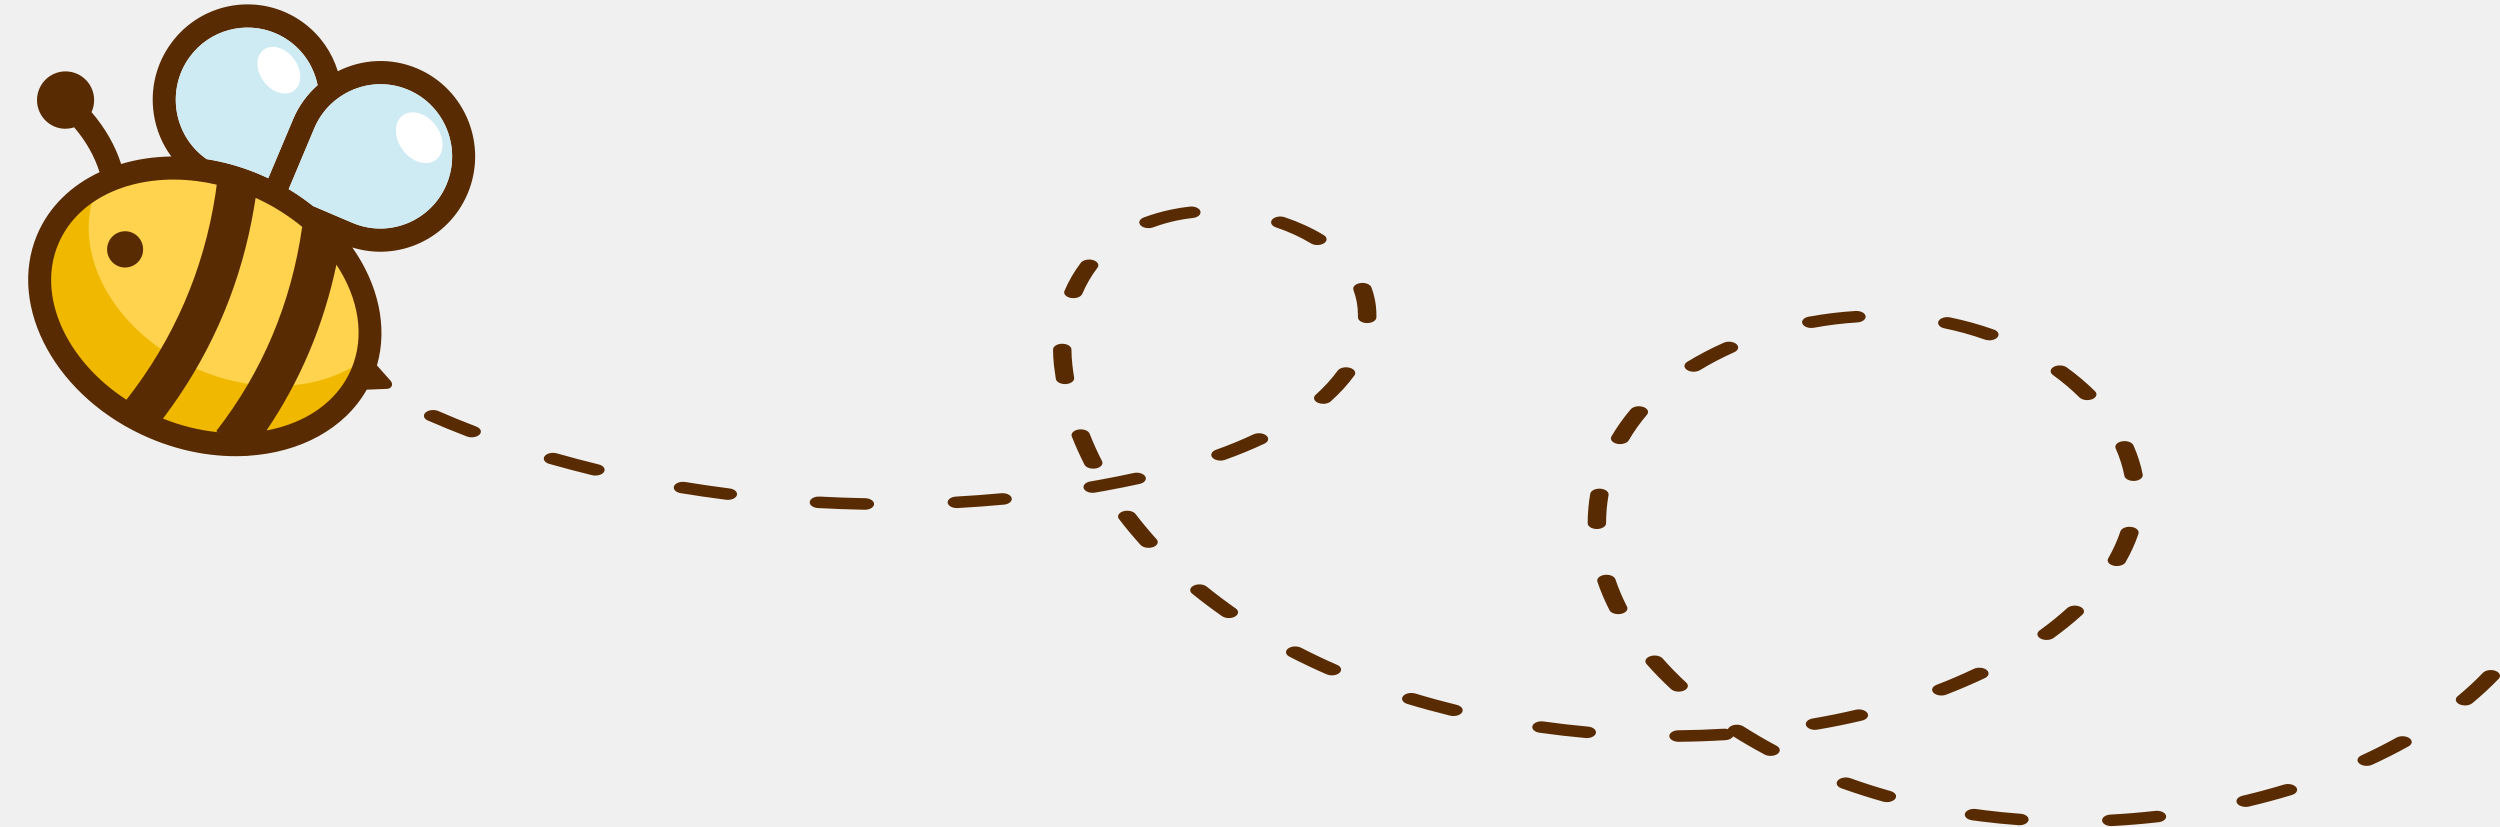
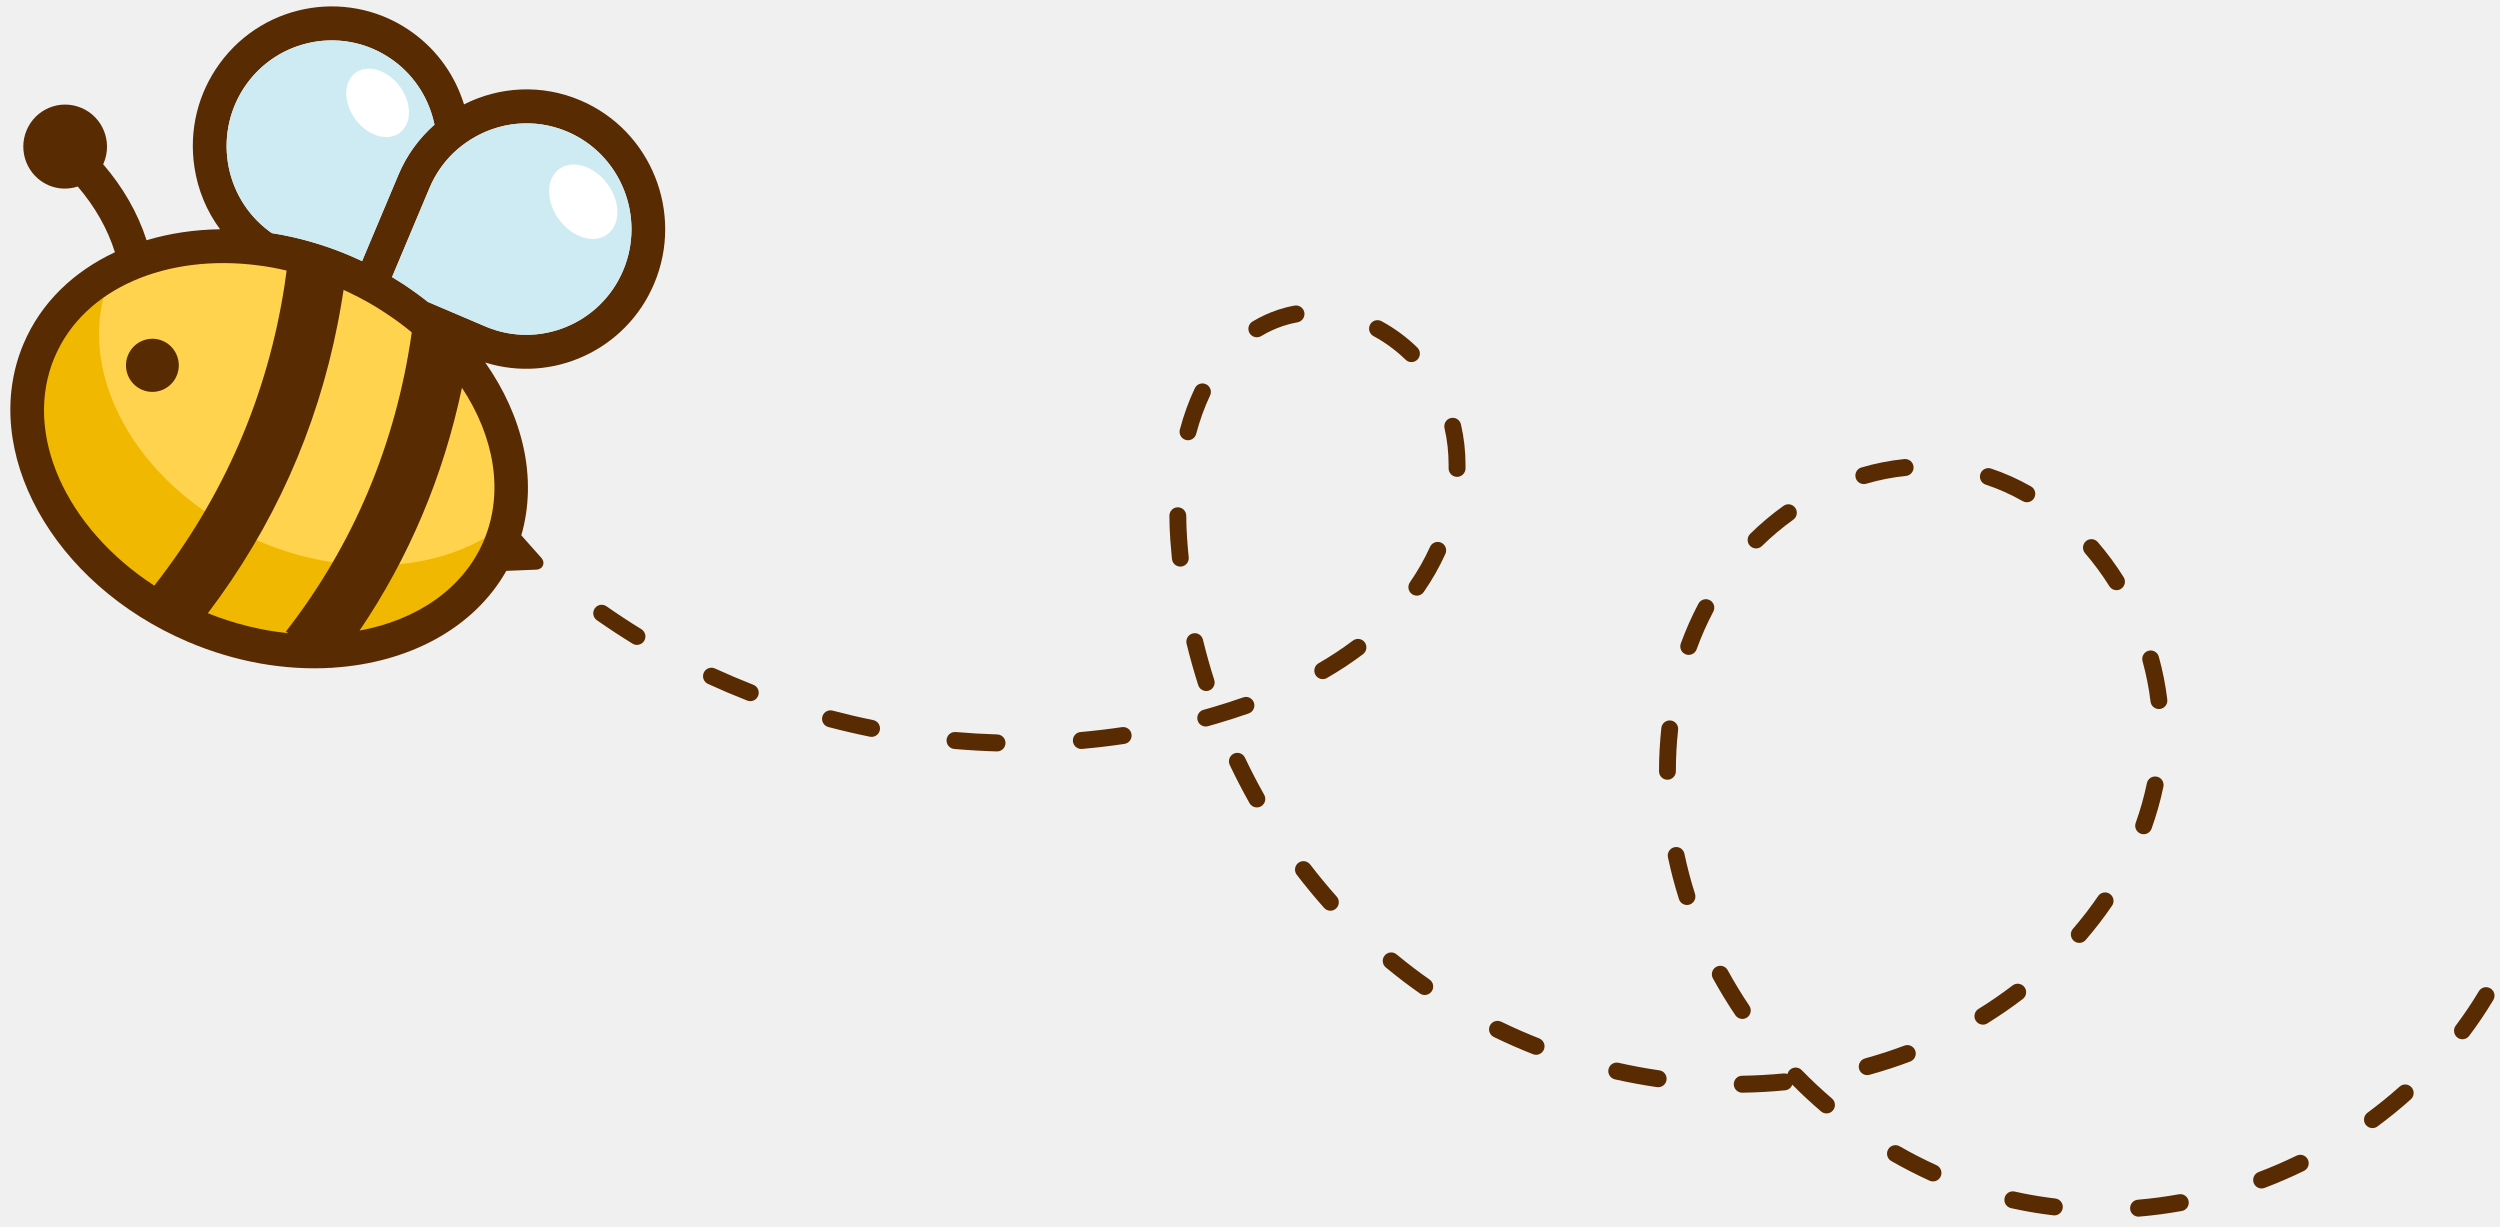
- <svg xmlns="http://www.w3.org/2000/svg" width="230" height="76" viewBox="0 0 230 76" fill="none">
-   <path d="M14.381 38.936C6.731 35.676 2.549 28.233 5.041 22.311C7.532 16.389 15.754 14.232 23.404 17.492C31.055 20.752 35.236 28.195 32.745 34.117C30.253 40.038 22.032 42.196 14.381 38.936Z" fill="#FFD34E" />
-   <path d="M8.616 18.067C6.72 23.862 10.864 30.857 18.213 33.99C23.592 36.283 29.249 35.895 33.003 33.406C32.925 33.642 32.841 33.876 32.744 34.108C30.252 40.03 22.03 42.186 14.382 38.925C6.731 35.665 2.551 28.222 5.043 22.3C5.784 20.541 7.03 19.118 8.616 18.067Z" fill="#F0B900" />
-   <path d="M9.984 22.292C9.627 23.141 10.019 24.12 10.864 24.48C11.704 24.837 12.681 24.442 13.038 23.594C13.395 22.745 12.997 21.764 12.158 21.406C11.315 21.047 10.341 21.444 9.984 22.292Z" fill="#592B02" />
-   <path d="M7.058 6.777C8.395 7.347 9.018 8.897 8.452 10.242C8.441 10.266 8.424 10.281 8.413 10.306C9.668 11.767 10.589 13.362 11.145 15.087C12.588 14.655 14.141 14.419 15.761 14.398C14.921 13.265 14.365 11.933 14.149 10.493C13.801 8.174 14.367 5.863 15.748 3.973C18.595 0.076 24.068 -0.763 27.937 2.108C29.45 3.228 30.533 4.783 31.08 6.556C33.288 5.436 35.951 5.262 38.398 6.307C42.822 8.193 44.9 13.351 43.024 17.807C41.262 21.992 36.636 24.09 32.415 22.766C34.784 26.143 35.707 30.055 34.68 33.618L35.257 34.269L35.928 35.024C36.215 35.343 36.038 35.76 35.612 35.775L34.605 35.815L33.74 35.85C31.681 39.482 27.572 41.637 22.829 41.931C22.819 41.939 22.816 41.948 22.808 41.952L22.786 41.937C19.894 42.111 16.775 41.598 13.741 40.304C5.236 36.678 0.601 28.289 3.413 21.605C4.503 19.013 6.556 17.059 9.158 15.84C8.692 14.362 7.905 12.98 6.822 11.714C6.243 11.901 5.607 11.896 5.008 11.641C3.671 11.072 3.048 9.521 3.612 8.18C4.178 6.835 5.718 6.208 7.055 6.777H7.058ZM32.331 33.93C33.608 30.898 32.973 27.415 30.95 24.352C29.787 29.889 27.637 34.998 24.52 39.601C28.119 38.937 31.052 36.968 32.331 33.93ZM32.426 20.502C35.776 21.929 39.656 20.348 41.076 16.977C42.494 13.606 40.923 9.701 37.574 8.272C35.506 7.39 33.245 7.654 31.477 8.776C31.101 9.015 30.742 9.291 30.414 9.607C29.793 10.21 29.275 10.944 28.918 11.795L26.56 17.4C26.8 17.543 27.031 17.689 27.262 17.838C27.801 18.196 28.322 18.569 28.817 18.964L32.426 20.502ZM14.994 38.511C16.678 39.184 18.379 39.596 20.035 39.763L19.896 39.658C24.139 34.208 26.8 27.887 27.799 20.876C27.779 20.856 27.757 20.841 27.736 20.82C27.193 20.374 26.612 19.953 26 19.56C25.708 19.365 25.404 19.185 25.09 19.003C24.692 18.775 24.278 18.565 23.854 18.361C23.744 18.309 23.633 18.26 23.517 18.206C23.471 18.533 23.409 18.859 23.357 19.185C23.292 19.575 23.22 19.966 23.143 20.35C21.839 26.989 19.11 33.078 14.994 38.511ZM24.68 16.396L26.968 10.963C27.492 9.716 28.278 8.669 29.225 7.828C28.905 6.279 28.045 4.837 26.681 3.827C26.255 3.513 25.81 3.26 25.341 3.059C22.596 1.889 19.296 2.717 17.452 5.241C15.297 8.189 15.924 12.358 18.854 14.527L19.008 14.64C20.648 14.898 22.311 15.37 23.945 16.067C24.195 16.174 24.44 16.284 24.68 16.398V16.396ZM5.367 22.438C3.342 27.248 6.106 33.189 11.629 36.777C15.995 31.2 18.746 24.854 19.816 17.883C19.858 17.589 19.899 17.288 19.939 16.992C19.349 16.85 18.755 16.743 18.172 16.668C12.437 15.919 7.202 18.082 5.369 22.438H5.367Z" fill="#592B02" />
-   <path d="M18.854 14.525L19.008 14.638C20.648 14.896 22.311 15.368 23.945 16.065C24.195 16.172 24.44 16.282 24.68 16.396L26.968 10.963C27.492 9.716 28.278 8.669 29.225 7.828C28.905 6.279 28.045 4.837 26.681 3.827C26.255 3.513 25.81 3.26 25.341 3.059C22.596 1.889 19.296 2.717 17.452 5.241C15.297 8.189 15.924 12.358 18.854 14.527V14.525Z" fill="#CEEAF2" />
-   <path d="M28.918 11.795L26.56 17.4C26.8 17.543 27.031 17.689 27.262 17.838C27.801 18.196 28.322 18.569 28.817 18.964L32.426 20.502C35.776 21.929 39.656 20.348 41.076 16.977C42.494 13.606 40.923 9.701 37.574 8.272C35.506 7.39 33.245 7.654 31.477 8.776C31.101 9.015 30.742 9.291 30.414 9.607C29.793 10.21 29.275 10.944 28.918 11.795Z" fill="#CEEAF2" />
-   <path d="M37.038 10.628C36.208 11.259 36.219 12.682 37.064 13.81C37.908 14.935 39.267 15.338 40.097 14.707C40.927 14.076 40.916 12.652 40.071 11.525C39.226 10.399 37.868 9.997 37.038 10.628Z" fill="white" />
-   <path d="M24.272 7.508C23.496 6.474 23.485 5.166 24.248 4.586C25.011 4.006 26.259 4.375 27.034 5.41C27.81 6.444 27.821 7.752 27.058 8.332C26.295 8.912 25.048 8.543 24.272 7.508Z" fill="white" />
-   <path d="M169.085 71.797C168.852 72.05 168.992 72.375 169.4 72.521C170.653 72.968 171.945 73.383 173.243 73.75C173.357 73.782 173.476 73.797 173.592 73.797C173.913 73.797 174.223 73.681 174.366 73.483C174.559 73.216 174.366 72.901 173.94 72.78C172.693 72.427 171.445 72.03 170.24 71.597C169.832 71.452 169.317 71.539 169.085 71.795V71.797ZM178.161 63.006C179.343 62.549 180.495 62.056 181.588 61.536C181.96 61.359 182.493 61.405 182.776 61.639C183.059 61.872 182.987 62.206 182.612 62.383C181.478 62.922 180.278 63.437 179.049 63.911C178.912 63.965 178.757 63.989 178.605 63.989C178.319 63.989 178.042 63.9 177.882 63.737C177.638 63.487 177.76 63.161 178.158 63.006H178.161ZM190.18 55.948C190.445 55.706 190.972 55.644 191.359 55.81C191.746 55.976 191.844 56.307 191.579 56.547C190.775 57.282 189.882 58.004 188.929 58.693C188.763 58.814 188.527 58.876 188.289 58.876C188.093 58.876 187.893 58.833 187.733 58.745C187.378 58.553 187.343 58.217 187.649 57.995C188.56 57.338 189.412 56.648 190.183 55.947L190.18 55.948ZM166.759 66.101C167.441 65.984 168.117 65.857 168.79 65.722C169.436 65.592 170.076 65.45 170.713 65.301C171.151 65.196 171.639 65.336 171.806 65.61C171.972 65.885 171.749 66.191 171.311 66.295C170.647 66.452 169.981 66.599 169.308 66.734C168.611 66.875 167.912 67.006 167.206 67.127C167.132 67.14 167.054 67.146 166.98 67.146C166.608 67.146 166.265 66.991 166.164 66.756C166.039 66.474 166.304 66.181 166.756 66.103L166.759 66.101ZM147.617 52.889C148.076 52.827 148.525 53.012 148.62 53.299C148.903 54.139 149.261 54.984 149.683 55.81C149.826 56.09 149.579 56.389 149.135 56.478C149.049 56.495 148.963 56.504 148.876 56.504C148.519 56.504 148.186 56.361 148.07 56.135C147.629 55.273 147.257 54.392 146.962 53.519C146.867 53.232 147.159 52.95 147.617 52.891V52.889ZM151.818 60.374C152.229 60.232 152.744 60.325 152.967 60.583C153.631 61.338 154.36 62.084 155.137 62.804C155.399 63.047 155.298 63.377 154.911 63.541C154.765 63.603 154.601 63.633 154.438 63.633C154.167 63.633 153.899 63.551 153.735 63.4C152.928 62.653 152.172 61.879 151.481 61.096C151.255 60.838 151.404 60.515 151.815 60.374H151.818ZM166.402 29.134C167.822 28.873 169.272 28.698 170.71 28.608C171.174 28.585 171.591 28.793 171.636 29.084C171.68 29.375 171.341 29.636 170.874 29.664C169.543 29.746 168.197 29.91 166.879 30.153C166.798 30.168 166.718 30.173 166.64 30.173C166.274 30.173 165.935 30.022 165.828 29.791C165.697 29.509 165.953 29.214 166.402 29.132V29.134ZM149.049 40.859C148.951 40.859 148.853 40.848 148.757 40.826C148.32 40.725 148.094 40.419 148.254 40.145C148.76 39.283 149.356 38.445 150.026 37.656C150.246 37.397 150.758 37.3 151.172 37.436C151.586 37.574 151.74 37.895 151.52 38.154C150.886 38.901 150.32 39.693 149.844 40.511C149.719 40.725 149.394 40.858 149.049 40.858V40.859ZM154.414 67.185C155.801 67.172 157.2 67.123 158.573 67.041C158.713 67.034 158.85 67.047 158.972 67.077C159.007 66.985 159.085 66.898 159.201 66.825C159.534 66.62 160.07 66.622 160.398 66.832C161.365 67.45 162.389 68.047 163.44 68.609C163.797 68.799 163.839 69.133 163.538 69.357C163.372 69.48 163.133 69.543 162.892 69.543C162.699 69.543 162.502 69.502 162.345 69.416C161.35 68.886 160.377 68.325 159.454 67.743C159.35 67.933 159.076 68.077 158.736 68.097C157.319 68.183 155.872 68.234 154.438 68.246H154.426C153.964 68.246 153.586 68.013 153.577 67.724C153.571 67.431 153.943 67.189 154.411 67.185H154.414ZM181.793 74.429C182.061 74.466 182.329 74.502 182.6 74.537C183.672 74.674 184.776 74.784 185.881 74.864C186.345 74.897 186.679 75.16 186.625 75.451C186.575 75.722 186.208 75.922 185.786 75.922C185.753 75.922 185.72 75.922 185.687 75.918C184.535 75.834 183.383 75.72 182.267 75.578C181.984 75.543 181.704 75.506 181.424 75.466C180.969 75.403 180.68 75.119 180.781 74.832C180.882 74.547 181.335 74.366 181.793 74.429ZM156.408 34.048C156.245 34.149 156.03 34.199 155.816 34.199C155.602 34.199 155.375 34.145 155.212 34.039C154.884 33.83 154.89 33.492 155.223 33.289C156.262 32.651 157.391 32.061 158.573 31.535C158.954 31.363 159.484 31.421 159.755 31.66C160.025 31.899 159.936 32.231 159.555 32.401C158.445 32.895 157.388 33.449 156.408 34.048ZM194.169 74.94C195.535 74.869 196.92 74.754 198.289 74.601C198.748 74.549 199.191 74.741 199.272 75.03C199.355 75.319 199.048 75.595 198.587 75.645C197.167 75.806 195.729 75.924 194.309 75.998C194.285 75.998 194.261 76 194.237 76C193.803 76 193.431 75.791 193.395 75.513C193.356 75.222 193.702 74.965 194.169 74.94ZM99.568 27.037C99.467 27.274 99.124 27.431 98.749 27.431C98.678 27.431 98.603 27.425 98.529 27.412C98.076 27.336 97.809 27.046 97.931 26.763C98.327 25.834 98.833 24.964 99.434 24.179C99.636 23.914 100.143 23.802 100.565 23.929C100.988 24.056 101.167 24.373 100.964 24.636C100.408 25.364 99.94 26.17 99.571 27.035L99.568 27.037ZM196.08 48.475C196.539 48.535 196.833 48.816 196.738 49.103C196.446 49.984 196.044 50.867 195.55 51.727C195.425 51.943 195.101 52.077 194.752 52.077C194.657 52.077 194.559 52.068 194.464 52.046C194.023 51.947 193.797 51.643 193.955 51.367C194.422 50.553 194.8 49.719 195.077 48.887C195.172 48.6 195.622 48.417 196.08 48.477V48.475ZM183.014 31.309C182.874 31.309 182.728 31.287 182.597 31.24C181.4 30.815 180.15 30.468 178.888 30.209C178.444 30.117 178.2 29.817 178.349 29.539C178.495 29.261 178.974 29.11 179.418 29.201C180.787 29.483 182.139 29.86 183.434 30.319C183.842 30.462 183.985 30.787 183.755 31.043C183.6 31.216 183.312 31.313 183.017 31.313L183.014 31.309ZM220.468 67.866C220.816 67.67 221.352 67.691 221.665 67.911C221.974 68.129 221.945 68.465 221.593 68.661C220.525 69.256 219.396 69.827 218.238 70.358C218.086 70.427 217.911 70.461 217.738 70.461C217.476 70.461 217.22 70.386 217.053 70.245C216.776 70.008 216.86 69.676 217.235 69.502C218.351 68.989 219.438 68.439 220.468 67.866ZM196.384 44.242C196.348 44.244 196.315 44.245 196.283 44.245C195.86 44.245 195.494 44.048 195.443 43.777C195.282 42.936 195.011 42.089 194.642 41.255C194.517 40.973 194.779 40.68 195.232 40.602C195.681 40.522 196.149 40.688 196.277 40.971C196.67 41.856 196.958 42.757 197.128 43.652C197.185 43.943 196.851 44.208 196.387 44.244L196.384 44.242ZM206.297 73.211C207.592 72.905 208.878 72.558 210.12 72.183C210.543 72.056 211.049 72.166 211.251 72.429C211.454 72.692 211.278 73.011 210.858 73.138C209.572 73.528 208.238 73.886 206.899 74.203C206.8 74.228 206.699 74.237 206.601 74.237C206.259 74.237 205.937 74.106 205.809 73.894C205.642 73.62 205.866 73.314 206.303 73.209L206.297 73.211ZM228.426 61.902C228.667 61.65 229.188 61.569 229.59 61.721C229.991 61.872 230.119 62.198 229.878 62.45C229.14 63.217 228.324 63.972 227.455 64.692C227.288 64.831 227.035 64.903 226.779 64.903C226.601 64.903 226.422 64.868 226.27 64.795C225.898 64.618 225.824 64.286 226.103 64.051C226.937 63.359 227.72 62.635 228.429 61.9L228.426 61.902ZM191.311 36.563C190.573 35.832 189.751 35.138 188.867 34.498C188.56 34.276 188.599 33.942 188.95 33.748C189.304 33.556 189.837 33.58 190.144 33.802C191.085 34.481 191.96 35.22 192.743 35.996C192.993 36.244 192.874 36.572 192.478 36.729C192.338 36.785 192.18 36.811 192.025 36.811C191.746 36.811 191.469 36.723 191.308 36.563H191.311ZM99.226 39.518C99.681 39.443 100.14 39.621 100.25 39.906C100.58 40.747 100.961 41.596 101.387 42.425C101.53 42.705 101.283 43.003 100.839 43.093C100.753 43.109 100.667 43.119 100.58 43.119C100.223 43.119 99.889 42.975 99.773 42.749C99.339 41.897 98.946 41.025 98.606 40.16C98.493 39.874 98.773 39.587 99.226 39.518ZM97.722 31.627H97.725C98.193 31.627 98.571 31.861 98.574 32.154C98.577 32.625 98.606 33.097 98.657 33.559C98.702 33.957 98.755 34.354 98.821 34.751C98.868 35.042 98.529 35.304 98.065 35.333C98.035 35.333 98.005 35.335 97.978 35.335C97.55 35.335 97.18 35.132 97.136 34.858C97.07 34.449 97.014 34.041 96.966 33.632C96.912 33.145 96.883 32.649 96.88 32.158C96.88 31.865 97.255 31.627 97.722 31.625V31.627ZM100.3 44.296C100.619 44.242 100.937 44.186 101.256 44.126C102.298 43.936 103.316 43.732 104.29 43.518C104.73 43.419 105.215 43.566 105.37 43.844C105.525 44.12 105.293 44.425 104.849 44.52C103.849 44.74 102.801 44.949 101.732 45.145C101.405 45.204 101.077 45.262 100.75 45.32C100.675 45.333 100.601 45.339 100.527 45.339C100.154 45.339 99.812 45.184 99.711 44.947C99.589 44.665 99.854 44.372 100.303 44.294L100.3 44.296ZM87.958 45.684C89.348 45.607 90.747 45.505 92.114 45.378C92.578 45.335 93.007 45.535 93.075 45.826C93.144 46.115 92.825 46.385 92.361 46.428C90.958 46.559 89.526 46.663 88.103 46.742C88.08 46.742 88.053 46.743 88.029 46.743C87.594 46.743 87.225 46.535 87.187 46.258C87.145 45.967 87.49 45.708 87.958 45.684ZM51.227 41.708C52.495 42.07 53.793 42.413 55.085 42.729C55.523 42.835 55.737 43.143 55.568 43.415C55.437 43.626 55.118 43.753 54.779 43.753C54.677 43.753 54.573 43.742 54.472 43.718C53.15 43.395 51.822 43.044 50.525 42.675C50.099 42.553 49.911 42.238 50.105 41.971C50.298 41.705 50.801 41.587 51.227 41.708ZM39.152 37.951C39.42 37.71 39.947 37.651 40.331 37.818C41.465 38.313 42.644 38.794 43.835 39.251C44.234 39.404 44.362 39.731 44.118 39.981C43.957 40.145 43.68 40.234 43.395 40.234C43.246 40.234 43.091 40.21 42.954 40.156C41.733 39.69 40.525 39.195 39.364 38.69C38.98 38.522 38.884 38.192 39.152 37.951ZM75.412 45.684C76.797 45.758 78.202 45.809 79.592 45.835C80.059 45.844 80.429 46.089 80.414 46.382C80.402 46.671 80.024 46.898 79.568 46.898H79.544C78.121 46.872 76.684 46.82 75.266 46.743C74.799 46.717 74.454 46.462 74.496 46.169C74.537 45.876 74.948 45.656 75.412 45.686V45.684ZM103.34 47.038C103.763 46.911 104.269 47.023 104.471 47.288C105.07 48.072 105.722 48.853 106.403 49.609C106.635 49.865 106.493 50.187 106.085 50.333C105.954 50.38 105.808 50.402 105.668 50.402C105.373 50.402 105.087 50.305 104.93 50.133C104.227 49.357 103.56 48.555 102.944 47.747C102.742 47.482 102.92 47.165 103.343 47.038H103.34ZM63.049 44.344C64.4 44.566 65.773 44.766 67.127 44.938C67.586 44.995 67.883 45.275 67.791 45.563C67.711 45.814 67.357 45.988 66.961 45.988C66.904 45.988 66.847 45.984 66.791 45.977C65.404 45.801 63.998 45.598 62.617 45.37C62.165 45.296 61.894 45.007 62.013 44.723C62.132 44.44 62.593 44.272 63.046 44.344H63.049ZM146.066 48.139C146.066 47.23 146.147 46.318 146.301 45.43C146.352 45.139 146.769 44.93 147.236 44.96C147.701 44.992 148.037 45.255 147.986 45.546C147.837 46.395 147.76 47.268 147.76 48.137C147.76 48.43 147.379 48.669 146.912 48.669C146.444 48.669 146.063 48.43 146.066 48.137V48.139ZM121.738 37.152C121.571 37.152 121.402 37.121 121.253 37.057C120.869 36.889 120.776 36.559 121.041 36.319C121.821 35.617 122.503 34.871 123.066 34.1C123.259 33.834 123.762 33.716 124.188 33.839C124.614 33.96 124.801 34.276 124.605 34.542C124 35.371 123.268 36.173 122.429 36.927C122.265 37.074 122 37.154 121.732 37.154L121.738 37.152ZM130.211 63.803C131.449 64.18 132.735 64.53 134.03 64.849C134.465 64.957 134.682 65.265 134.509 65.538C134.378 65.747 134.06 65.875 133.72 65.875C133.616 65.875 133.512 65.864 133.411 65.84C132.074 65.511 130.746 65.15 129.469 64.762C129.049 64.633 128.871 64.316 129.076 64.053C129.279 63.788 129.788 63.679 130.208 63.806L130.211 63.803ZM105.662 20.991C105.373 20.991 105.093 20.899 104.936 20.733C104.694 20.481 104.825 20.155 105.227 20.006C106.037 19.701 106.909 19.453 107.817 19.265C108.353 19.155 108.907 19.067 109.458 19.008C109.919 18.959 110.357 19.151 110.437 19.44C110.518 19.73 110.208 20.004 109.746 20.054C109.276 20.106 108.803 20.179 108.344 20.274C107.555 20.436 106.799 20.653 106.097 20.916C105.96 20.966 105.811 20.991 105.662 20.991ZM142.003 66.375C143.354 66.566 144.735 66.724 146.105 66.847C146.569 66.888 146.888 67.159 146.822 67.448C146.763 67.713 146.4 67.903 145.986 67.903C145.944 67.903 145.905 67.903 145.864 67.898C144.453 67.771 143.03 67.607 141.633 67.411C141.178 67.347 140.889 67.064 140.99 66.776C141.092 66.491 141.544 66.31 142.003 66.375ZM124.518 26.679C124.411 26.393 124.694 26.108 125.15 26.041C125.605 25.976 126.061 26.151 126.168 26.436C126.474 27.253 126.629 28.108 126.629 28.975V29.201C126.617 29.49 126.239 29.722 125.778 29.722H125.76C125.292 29.716 124.92 29.474 124.929 29.181V28.977C124.932 28.19 124.792 27.418 124.515 26.679H124.518ZM111.018 53.965C111.866 54.656 112.765 55.331 113.685 55.976C113.998 56.195 113.968 56.531 113.62 56.726C113.459 56.818 113.256 56.863 113.054 56.863C112.822 56.863 112.59 56.803 112.423 56.685C111.476 56.023 110.55 55.325 109.675 54.616C109.389 54.385 109.458 54.051 109.827 53.872C110.196 53.693 110.729 53.736 111.015 53.967L111.018 53.965ZM119.699 59.592C120.267 59.883 120.842 60.168 121.428 60.446C121.952 60.694 122.482 60.935 123.018 61.168C123.402 61.336 123.497 61.666 123.229 61.907C123.066 62.055 122.801 62.135 122.533 62.135C122.366 62.135 122.196 62.103 122.05 62.04C121.494 61.797 120.946 61.549 120.407 61.293C119.803 61.008 119.207 60.713 118.621 60.411C118.261 60.224 118.207 59.891 118.505 59.665C118.803 59.439 119.335 59.405 119.699 59.592ZM112.286 42.376C111.991 42.376 111.705 42.281 111.551 42.109C111.318 41.856 111.458 41.531 111.863 41.384C113.093 40.941 114.254 40.464 115.316 39.964C115.692 39.788 116.221 39.835 116.501 40.07C116.781 40.305 116.707 40.637 116.332 40.815C115.212 41.341 113.995 41.843 112.706 42.305C112.572 42.354 112.429 42.376 112.286 42.376ZM118.189 19.983C119.493 20.422 120.705 20.976 121.786 21.631C122.122 21.834 122.134 22.17 121.806 22.381C121.64 22.489 121.419 22.543 121.196 22.543C120.973 22.543 120.773 22.494 120.61 22.394C119.639 21.808 118.555 21.311 117.385 20.918C116.975 20.78 116.82 20.457 117.04 20.2C117.26 19.94 117.775 19.843 118.186 19.983H118.189Z" fill="#592B02" />
+ <svg xmlns="http://www.w3.org/2000/svg" width="157" height="77" viewBox="0 0 157 77" fill="none">
+   <g clip-path="url(#clip0_106_27874)">
+     <path d="M12.441 38.936C4.791 35.676 0.609 28.233 3.1 22.311C5.592 16.389 13.814 14.232 21.464 17.492C29.114 20.752 33.296 28.195 30.804 34.117C28.313 40.038 20.091 42.196 12.441 38.936Z" fill="#FFD34E" />
+     <path d="M6.676 18.067C4.779 23.862 8.924 30.857 16.273 33.99C21.651 36.283 27.309 35.895 31.062 33.406C30.984 33.642 30.901 33.876 30.804 34.108C28.312 40.03 20.09 42.186 12.441 38.925C4.79 35.665 0.611 28.222 3.103 22.3C3.843 20.541 5.09 19.118 6.676 18.067Z" fill="#F0B900" />
+     <path d="M8.043 22.292C7.686 23.141 8.079 24.12 8.924 24.48C9.763 24.837 10.74 24.442 11.097 23.594C11.455 22.745 11.056 21.764 10.217 21.406C9.374 21.047 8.401 21.444 8.043 22.292Z" fill="#592B02" />
+     <path d="M5.118 6.777C6.454 7.347 7.078 8.897 6.512 10.242C6.501 10.266 6.484 10.281 6.473 10.306C7.727 11.767 8.648 13.362 9.205 15.087C10.647 14.655 12.201 14.419 13.82 14.398C12.981 13.265 12.424 11.933 12.209 10.493C11.861 8.174 12.426 5.863 13.807 3.973C16.654 0.076 22.128 -0.763 25.997 2.108C27.51 3.228 28.593 4.783 29.14 6.556C31.347 5.436 34.01 5.262 36.458 6.307C40.881 8.193 42.96 13.351 41.084 17.807C39.322 21.992 34.695 24.09 30.474 22.766C32.843 26.143 33.767 30.055 32.739 33.618L33.316 34.269L33.988 35.024C34.275 35.343 34.098 35.76 33.672 35.775L32.665 35.815L31.799 35.85C29.741 39.482 25.632 41.637 20.888 41.931C20.879 41.939 20.875 41.948 20.868 41.952L20.846 41.937C17.953 42.111 14.834 41.598 11.801 40.304C3.296 36.678 -1.34 28.289 1.472 21.605C2.563 19.013 4.616 17.059 7.217 15.84C6.752 14.362 5.965 12.98 4.882 11.714C4.303 11.901 3.666 11.896 3.067 11.641C1.731 11.072 1.107 9.521 1.671 8.18C2.237 6.835 3.778 6.208 5.114 6.777H5.118ZM30.391 33.93C31.667 30.898 31.033 27.415 29.01 24.352C27.847 29.889 25.697 34.998 22.58 39.601C26.179 38.937 29.112 36.968 30.391 33.93ZM30.486 20.502C33.835 21.929 37.716 20.348 39.136 16.977C40.554 13.606 38.983 9.701 35.633 8.272C33.566 7.39 31.304 7.654 29.536 8.776C29.16 9.015 28.801 9.291 28.474 9.607C27.852 10.21 27.335 10.944 26.977 11.795L24.62 17.4C24.86 17.543 25.09 17.689 25.321 17.838C25.861 18.196 26.382 18.569 26.877 18.964L30.486 20.502ZM13.053 38.511C14.738 39.184 16.439 39.596 18.095 39.763L17.955 39.658C22.198 34.208 24.86 27.887 25.859 20.876C25.839 20.856 25.816 20.841 25.796 20.82C25.252 20.374 24.672 19.953 24.059 19.56C23.767 19.365 23.464 19.185 23.149 19.003C22.751 18.775 22.338 18.565 21.914 18.361C21.804 18.309 21.692 18.26 21.577 18.206C21.53 18.533 21.469 18.859 21.417 19.185C21.352 19.575 21.279 19.966 21.203 20.35C19.898 26.989 17.17 33.078 13.053 38.511ZM22.74 16.396L25.027 10.963C25.552 9.716 26.337 8.669 27.285 7.828C26.965 6.279 26.105 4.837 24.741 3.827C24.314 3.513 23.87 3.26 23.401 3.059C20.656 1.889 17.356 2.717 15.512 5.241C13.357 8.189 13.984 12.358 16.913 14.527L17.068 14.64C18.707 14.898 20.371 15.37 22.005 16.067C22.254 16.174 22.5 16.284 22.74 16.398V16.396ZM3.426 22.438C1.402 27.248 4.165 33.189 9.689 36.777C14.055 31.2 16.805 24.854 17.875 17.883C17.918 17.589 17.959 17.288 17.998 16.992C17.408 16.85 16.814 16.743 16.232 16.668C10.496 15.919 5.261 18.082 3.428 22.438H3.426Z" fill="#592B02" />
+     <path d="M16.913 14.525L17.068 14.638C18.707 14.896 20.371 15.368 22.005 16.065C22.254 16.172 22.5 16.282 22.74 16.396L25.027 10.963C25.552 9.716 26.337 8.669 27.285 7.828C26.965 6.279 26.105 4.837 24.741 3.827C24.314 3.513 23.87 3.26 23.401 3.059C20.656 1.889 17.356 2.717 15.512 5.241C13.357 8.189 13.984 12.358 16.913 14.527V14.525Z" fill="#CEEAF2" />
+     <path d="M26.978 11.795L24.62 17.4C24.86 17.543 25.09 17.689 25.321 17.838C25.861 18.196 26.382 18.569 26.877 18.964L30.486 20.502C33.835 21.929 37.716 20.348 39.136 16.977C40.554 13.606 38.983 9.701 35.633 8.272C33.566 7.39 31.305 7.654 29.537 8.776C29.161 9.015 28.801 9.291 28.474 9.607C27.852 10.21 27.335 10.944 26.978 11.795Z" fill="#CEEAF2" />
+     <path d="M35.097 10.628C34.267 11.259 34.278 12.682 35.123 13.81C35.968 14.935 37.327 15.338 38.157 14.707C38.987 14.076 38.976 12.652 38.131 11.525C37.286 10.399 35.927 9.997 35.097 10.628Z" fill="white" />
+     <path d="M22.331 7.508C21.555 6.474 21.545 5.166 22.308 4.586C23.071 4.006 24.318 4.375 25.094 5.41C25.87 6.444 25.881 7.752 25.118 8.332C24.355 8.912 23.107 8.543 22.331 7.508Z" fill="white" />
+     <path d="M118.575 72.186C118.43 72.441 118.517 72.767 118.772 72.913C119.556 73.362 120.364 73.778 121.175 74.147C121.246 74.179 121.32 74.194 121.393 74.194C121.594 74.194 121.787 74.078 121.877 73.879C121.997 73.611 121.877 73.295 121.61 73.173C120.831 72.819 120.051 72.42 119.297 71.986C119.042 71.84 118.72 71.927 118.575 72.184V72.186ZM124.249 63.361C124.988 62.902 125.708 62.408 126.391 61.885C126.624 61.707 126.957 61.754 127.134 61.988C127.311 62.222 127.266 62.557 127.032 62.735C126.322 63.277 125.573 63.794 124.804 64.269C124.718 64.324 124.622 64.348 124.527 64.348C124.348 64.348 124.175 64.258 124.074 64.095C123.922 63.844 123.998 63.516 124.247 63.361H124.249ZM131.762 56.276C131.928 56.032 132.257 55.971 132.499 56.137C132.741 56.304 132.803 56.635 132.637 56.877C132.134 57.615 131.576 58.34 130.981 59.031C130.876 59.153 130.729 59.214 130.581 59.214C130.458 59.214 130.333 59.171 130.232 59.083C130.011 58.89 129.989 58.553 130.18 58.33C130.75 57.671 131.282 56.978 131.764 56.274L131.762 56.276ZM117.122 66.468C117.548 66.35 117.97 66.223 118.391 66.088C118.795 65.957 119.195 65.814 119.593 65.665C119.867 65.56 120.172 65.7 120.276 65.975C120.38 66.251 120.241 66.558 119.967 66.663C119.552 66.82 119.135 66.968 118.715 67.103C118.279 67.245 117.842 67.376 117.401 67.498C117.354 67.511 117.306 67.517 117.259 67.517C117.027 67.517 116.813 67.361 116.749 67.125C116.671 66.843 116.837 66.549 117.12 66.47L117.122 66.468ZM105.155 53.204C105.442 53.142 105.723 53.328 105.782 53.616C105.959 54.459 106.183 55.307 106.447 56.137C106.536 56.418 106.382 56.718 106.104 56.808C106.05 56.825 105.996 56.834 105.942 56.834C105.719 56.834 105.511 56.69 105.438 56.463C105.163 55.598 104.93 54.714 104.746 53.837C104.686 53.549 104.869 53.266 105.155 53.206V53.204ZM107.781 60.718C108.038 60.576 108.36 60.67 108.5 60.928C108.915 61.687 109.37 62.436 109.856 63.159C110.02 63.402 109.957 63.734 109.715 63.898C109.624 63.96 109.521 63.99 109.419 63.99C109.249 63.99 109.082 63.908 108.98 63.756C108.475 63.007 108.003 62.23 107.571 61.443C107.429 61.185 107.522 60.861 107.779 60.718H107.781ZM116.898 29.357C117.786 29.095 118.692 28.919 119.591 28.829C119.882 28.806 120.142 29.014 120.17 29.306C120.198 29.598 119.986 29.86 119.694 29.889C118.862 29.971 118.02 30.136 117.196 30.379C117.146 30.394 117.096 30.4 117.047 30.4C116.818 30.4 116.606 30.248 116.539 30.016C116.457 29.733 116.617 29.437 116.898 29.355V29.357ZM106.05 41.128C105.989 41.128 105.928 41.117 105.868 41.094C105.594 40.993 105.453 40.686 105.554 40.41C105.87 39.545 106.242 38.704 106.661 37.912C106.799 37.652 107.119 37.554 107.377 37.691C107.636 37.83 107.733 38.152 107.595 38.412C107.199 39.161 106.845 39.957 106.547 40.778C106.469 40.993 106.266 41.126 106.05 41.126V41.128ZM109.404 67.556C110.271 67.543 111.146 67.494 112.004 67.412C112.091 67.404 112.177 67.418 112.253 67.448C112.276 67.356 112.324 67.268 112.396 67.195C112.605 66.989 112.94 66.991 113.145 67.202C113.749 67.822 114.39 68.421 115.047 68.985C115.27 69.176 115.296 69.511 115.108 69.736C115.004 69.86 114.855 69.924 114.704 69.924C114.583 69.924 114.46 69.882 114.362 69.796C113.74 69.264 113.132 68.701 112.555 68.116C112.49 68.307 112.318 68.451 112.106 68.472C111.22 68.558 110.316 68.609 109.419 68.622H109.411C109.123 68.622 108.887 68.388 108.881 68.097C108.877 67.803 109.11 67.56 109.402 67.556H109.404ZM126.52 74.829C126.687 74.866 126.855 74.902 127.024 74.937C127.694 75.074 128.385 75.184 129.075 75.265C129.365 75.299 129.574 75.563 129.54 75.855C129.509 76.126 129.28 76.327 129.015 76.327C128.995 76.327 128.974 76.327 128.954 76.323C128.234 76.239 127.514 76.125 126.816 75.982C126.639 75.947 126.464 75.909 126.289 75.87C126.004 75.806 125.824 75.522 125.887 75.233C125.95 74.947 126.233 74.765 126.52 74.829ZM110.651 34.29C110.548 34.391 110.414 34.442 110.281 34.442C110.147 34.442 110.005 34.387 109.903 34.281C109.698 34.071 109.702 33.732 109.91 33.528C110.56 32.887 111.265 32.295 112.004 31.767C112.242 31.595 112.573 31.653 112.743 31.893C112.912 32.132 112.856 32.466 112.618 32.636C111.924 33.133 111.263 33.689 110.651 34.29ZM134.256 75.342C135.11 75.271 135.976 75.154 136.832 75.001C137.118 74.948 137.396 75.141 137.446 75.432C137.498 75.722 137.306 75.999 137.018 76.05C136.13 76.211 135.231 76.329 134.343 76.404C134.329 76.404 134.314 76.406 134.299 76.406C134.027 76.406 133.794 76.196 133.772 75.917C133.748 75.625 133.964 75.366 134.256 75.342ZM75.118 27.252C75.055 27.489 74.841 27.647 74.607 27.647C74.562 27.647 74.515 27.641 74.469 27.628C74.186 27.551 74.019 27.261 74.095 26.976C74.342 26.044 74.659 25.171 75.035 24.382C75.161 24.116 75.478 24.004 75.742 24.131C76.006 24.259 76.118 24.577 75.991 24.841C75.643 25.572 75.351 26.381 75.12 27.25L75.118 27.252ZM135.451 48.773C135.737 48.833 135.922 49.116 135.862 49.404C135.68 50.288 135.428 51.174 135.12 52.037C135.041 52.255 134.839 52.389 134.621 52.389C134.561 52.389 134.5 52.38 134.44 52.358C134.165 52.258 134.023 51.953 134.122 51.676C134.414 50.859 134.651 50.022 134.824 49.187C134.883 48.898 135.164 48.715 135.451 48.775V48.773ZM127.283 31.541C127.195 31.541 127.104 31.518 127.022 31.471C126.274 31.044 125.492 30.696 124.703 30.436C124.426 30.344 124.274 30.042 124.367 29.763C124.458 29.484 124.757 29.332 125.035 29.424C125.891 29.707 126.736 30.085 127.545 30.546C127.8 30.69 127.889 31.016 127.746 31.273C127.649 31.447 127.469 31.544 127.285 31.544L127.283 31.541ZM150.696 68.24C150.914 68.043 151.249 68.064 151.444 68.285C151.638 68.504 151.619 68.841 151.4 69.038C150.732 69.635 150.026 70.208 149.302 70.742C149.207 70.811 149.098 70.845 148.99 70.845C148.826 70.845 148.666 70.77 148.562 70.628C148.389 70.39 148.441 70.056 148.675 69.882C149.373 69.367 150.052 68.815 150.696 68.24ZM135.641 44.523C135.618 44.525 135.598 44.527 135.577 44.527C135.313 44.527 135.084 44.329 135.053 44.057C134.952 43.212 134.783 42.362 134.552 41.525C134.474 41.242 134.638 40.948 134.92 40.869C135.201 40.789 135.494 40.956 135.574 41.24C135.819 42.128 136 43.033 136.106 43.932C136.141 44.224 135.933 44.49 135.642 44.525L135.641 44.523ZM141.838 73.606C142.647 73.299 143.451 72.95 144.227 72.574C144.492 72.446 144.808 72.557 144.935 72.821C145.061 73.085 144.951 73.405 144.689 73.533C143.885 73.924 143.051 74.284 142.214 74.602C142.152 74.626 142.089 74.636 142.028 74.636C141.814 74.636 141.613 74.505 141.533 74.291C141.428 74.016 141.568 73.709 141.842 73.604L141.838 73.606ZM155.671 62.252C155.822 61.999 156.147 61.919 156.398 62.071C156.65 62.222 156.73 62.55 156.579 62.803C156.117 63.573 155.608 64.331 155.064 65.054C154.96 65.193 154.802 65.266 154.642 65.266C154.53 65.266 154.418 65.23 154.323 65.157C154.091 64.979 154.044 64.646 154.219 64.41C154.74 63.715 155.23 62.988 155.673 62.25L155.671 62.252ZM132.469 36.815C132.008 36.08 131.494 35.384 130.942 34.741C130.75 34.518 130.774 34.183 130.994 33.988C131.215 33.795 131.548 33.82 131.74 34.043C132.328 34.724 132.875 35.466 133.365 36.245C133.521 36.494 133.446 36.824 133.199 36.981C133.111 37.038 133.013 37.064 132.916 37.064C132.741 37.064 132.568 36.976 132.468 36.815H132.469ZM74.904 39.781C75.189 39.706 75.476 39.884 75.545 40.171C75.751 41.016 75.989 41.868 76.255 42.699C76.345 42.98 76.19 43.28 75.913 43.37C75.859 43.387 75.805 43.396 75.751 43.396C75.528 43.396 75.319 43.252 75.247 43.025C74.975 42.169 74.729 41.294 74.517 40.425C74.447 40.139 74.621 39.85 74.904 39.781ZM73.965 31.859H73.966C74.259 31.859 74.495 32.095 74.497 32.389C74.499 32.861 74.517 33.335 74.549 33.799C74.577 34.198 74.61 34.597 74.651 34.996C74.681 35.288 74.469 35.55 74.179 35.58C74.16 35.58 74.141 35.582 74.125 35.582C73.857 35.582 73.626 35.378 73.598 35.103C73.557 34.693 73.522 34.282 73.492 33.872C73.458 33.383 73.44 32.885 73.438 32.393C73.438 32.099 73.672 31.859 73.965 31.857V31.859ZM75.576 44.578C75.775 44.523 75.975 44.467 76.174 44.407C76.825 44.216 77.461 44.012 78.07 43.797C78.345 43.697 78.649 43.845 78.746 44.124C78.842 44.402 78.697 44.707 78.42 44.803C77.794 45.023 77.139 45.233 76.471 45.43C76.267 45.49 76.062 45.548 75.857 45.606C75.811 45.619 75.764 45.625 75.718 45.625C75.485 45.625 75.271 45.469 75.208 45.231C75.131 44.949 75.297 44.654 75.578 44.576L75.576 44.578ZM67.86 45.971C68.73 45.894 69.604 45.791 70.458 45.664C70.749 45.621 71.017 45.821 71.059 46.114C71.102 46.404 70.903 46.675 70.613 46.718C69.736 46.849 68.841 46.954 67.952 47.033C67.937 47.033 67.92 47.035 67.905 47.035C67.633 47.035 67.403 46.825 67.378 46.548C67.352 46.256 67.568 45.995 67.86 45.971ZM44.899 41.98C45.692 42.343 46.503 42.688 47.311 43.005C47.585 43.111 47.719 43.42 47.612 43.694C47.531 43.905 47.331 44.033 47.119 44.033C47.056 44.033 46.991 44.022 46.928 43.997C46.101 43.673 45.271 43.321 44.46 42.95C44.194 42.828 44.077 42.512 44.197 42.244C44.319 41.976 44.633 41.858 44.899 41.98ZM37.351 38.208C37.518 37.966 37.848 37.907 38.088 38.075C38.797 38.571 39.534 39.055 40.278 39.513C40.528 39.667 40.608 39.995 40.455 40.246C40.355 40.41 40.181 40.5 40.003 40.5C39.91 40.5 39.813 40.476 39.727 40.422C38.964 39.954 38.209 39.457 37.483 38.95C37.243 38.781 37.183 38.45 37.351 38.208ZM60.018 45.971C60.883 46.046 61.762 46.097 62.631 46.123C62.923 46.132 63.154 46.378 63.145 46.672C63.137 46.962 62.901 47.19 62.616 47.19H62.601C61.712 47.164 60.813 47.112 59.927 47.035C59.635 47.009 59.419 46.752 59.445 46.458C59.471 46.164 59.728 45.943 60.018 45.973V45.971ZM77.476 47.331C77.741 47.203 78.057 47.316 78.183 47.582C78.558 48.368 78.965 49.153 79.391 49.912C79.537 50.168 79.447 50.492 79.192 50.638C79.11 50.685 79.019 50.708 78.932 50.708C78.747 50.708 78.569 50.61 78.47 50.438C78.031 49.659 77.614 48.853 77.229 48.043C77.102 47.777 77.214 47.458 77.478 47.331H77.476ZM52.289 44.626C53.134 44.849 53.992 45.05 54.839 45.222C55.126 45.28 55.312 45.561 55.254 45.849C55.204 46.102 54.982 46.276 54.735 46.276C54.699 46.276 54.664 46.273 54.629 46.265C53.761 46.089 52.883 45.885 52.019 45.657C51.736 45.582 51.567 45.291 51.642 45.007C51.716 44.722 52.005 44.553 52.287 44.626H52.289ZM104.186 48.436C104.186 47.524 104.236 46.608 104.333 45.716C104.364 45.424 104.625 45.215 104.917 45.245C105.207 45.276 105.418 45.54 105.386 45.833C105.293 46.685 105.245 47.561 105.245 48.434C105.245 48.728 105.006 48.968 104.714 48.968C104.422 48.968 104.184 48.728 104.186 48.434V48.436ZM88.977 37.406C88.873 37.406 88.767 37.375 88.674 37.311C88.434 37.142 88.376 36.811 88.542 36.569C89.029 35.865 89.456 35.116 89.807 34.342C89.928 34.075 90.243 33.957 90.509 34.08C90.775 34.202 90.892 34.518 90.77 34.786C90.392 35.618 89.934 36.423 89.409 37.18C89.307 37.328 89.141 37.408 88.974 37.408L88.977 37.406ZM94.274 64.161C95.048 64.539 95.852 64.891 96.662 65.211C96.933 65.32 97.069 65.629 96.961 65.902C96.879 66.112 96.68 66.241 96.468 66.241C96.403 66.241 96.338 66.23 96.275 66.206C95.439 65.876 94.609 65.513 93.811 65.123C93.548 64.994 93.436 64.676 93.565 64.412C93.691 64.146 94.01 64.037 94.272 64.164L94.274 64.161ZM78.928 21.182C78.747 21.182 78.572 21.09 78.474 20.923C78.323 20.67 78.405 20.343 78.656 20.193C79.162 19.887 79.708 19.638 80.275 19.449C80.61 19.339 80.956 19.251 81.301 19.191C81.589 19.142 81.863 19.335 81.913 19.625C81.963 19.916 81.77 20.191 81.481 20.241C81.187 20.294 80.891 20.367 80.605 20.462C80.112 20.625 79.639 20.843 79.2 21.107C79.114 21.157 79.021 21.182 78.928 21.182ZM101.645 66.743C102.49 66.934 103.354 67.094 104.21 67.217C104.5 67.258 104.699 67.53 104.658 67.82C104.621 68.086 104.394 68.277 104.135 68.277C104.109 68.277 104.085 68.277 104.059 68.272C103.177 68.144 102.287 67.98 101.415 67.783C101.13 67.719 100.949 67.434 101.013 67.146C101.076 66.859 101.359 66.678 101.645 66.743ZM90.716 26.892C90.649 26.605 90.825 26.319 91.11 26.252C91.395 26.186 91.68 26.362 91.747 26.648C91.938 27.469 92.035 28.327 92.035 29.198V29.424C92.028 29.715 91.791 29.947 91.503 29.947H91.492C91.2 29.941 90.967 29.698 90.972 29.404V29.199C90.974 28.409 90.887 27.634 90.714 26.892H90.716ZM82.276 54.285C82.806 54.978 83.368 55.656 83.943 56.304C84.139 56.523 84.12 56.86 83.902 57.057C83.802 57.149 83.675 57.194 83.549 57.194C83.404 57.194 83.258 57.134 83.154 57.016C82.562 56.351 81.984 55.65 81.437 54.938C81.258 54.706 81.301 54.371 81.531 54.191C81.762 54.011 82.095 54.054 82.274 54.287L82.276 54.285ZM87.703 59.934C88.058 60.226 88.417 60.512 88.784 60.791C89.111 61.04 89.443 61.282 89.778 61.516C90.018 61.685 90.077 62.016 89.91 62.258C89.807 62.406 89.642 62.486 89.474 62.486C89.37 62.486 89.264 62.455 89.173 62.391C88.825 62.147 88.482 61.898 88.145 61.642C87.768 61.355 87.395 61.059 87.029 60.756C86.804 60.568 86.77 60.233 86.956 60.007C87.142 59.78 87.476 59.746 87.703 59.934ZM83.069 42.651C82.884 42.651 82.706 42.555 82.609 42.383C82.464 42.128 82.551 41.802 82.804 41.654C83.573 41.21 84.299 40.731 84.963 40.229C85.198 40.053 85.529 40.1 85.704 40.336C85.879 40.572 85.832 40.905 85.598 41.083C84.898 41.611 84.137 42.115 83.331 42.579C83.247 42.628 83.158 42.651 83.069 42.651ZM86.759 20.17C87.574 20.61 88.332 21.167 89.007 21.824C89.218 22.028 89.225 22.365 89.02 22.577C88.916 22.686 88.778 22.74 88.639 22.74C88.499 22.74 88.374 22.691 88.272 22.59C87.665 22.002 86.988 21.504 86.257 21.108C86 20.97 85.903 20.646 86.041 20.387C86.178 20.127 86.5 20.03 86.757 20.17H86.759Z" fill="#592B02" />
+   </g>
+   <defs>
+     <clipPath id="clip0_106_27874">
+       <rect width="156" height="76" fill="white" transform="matrix(-1 0 0 1 156.653 0.40374)" />
+     </clipPath>
+   </defs>
</svg>
